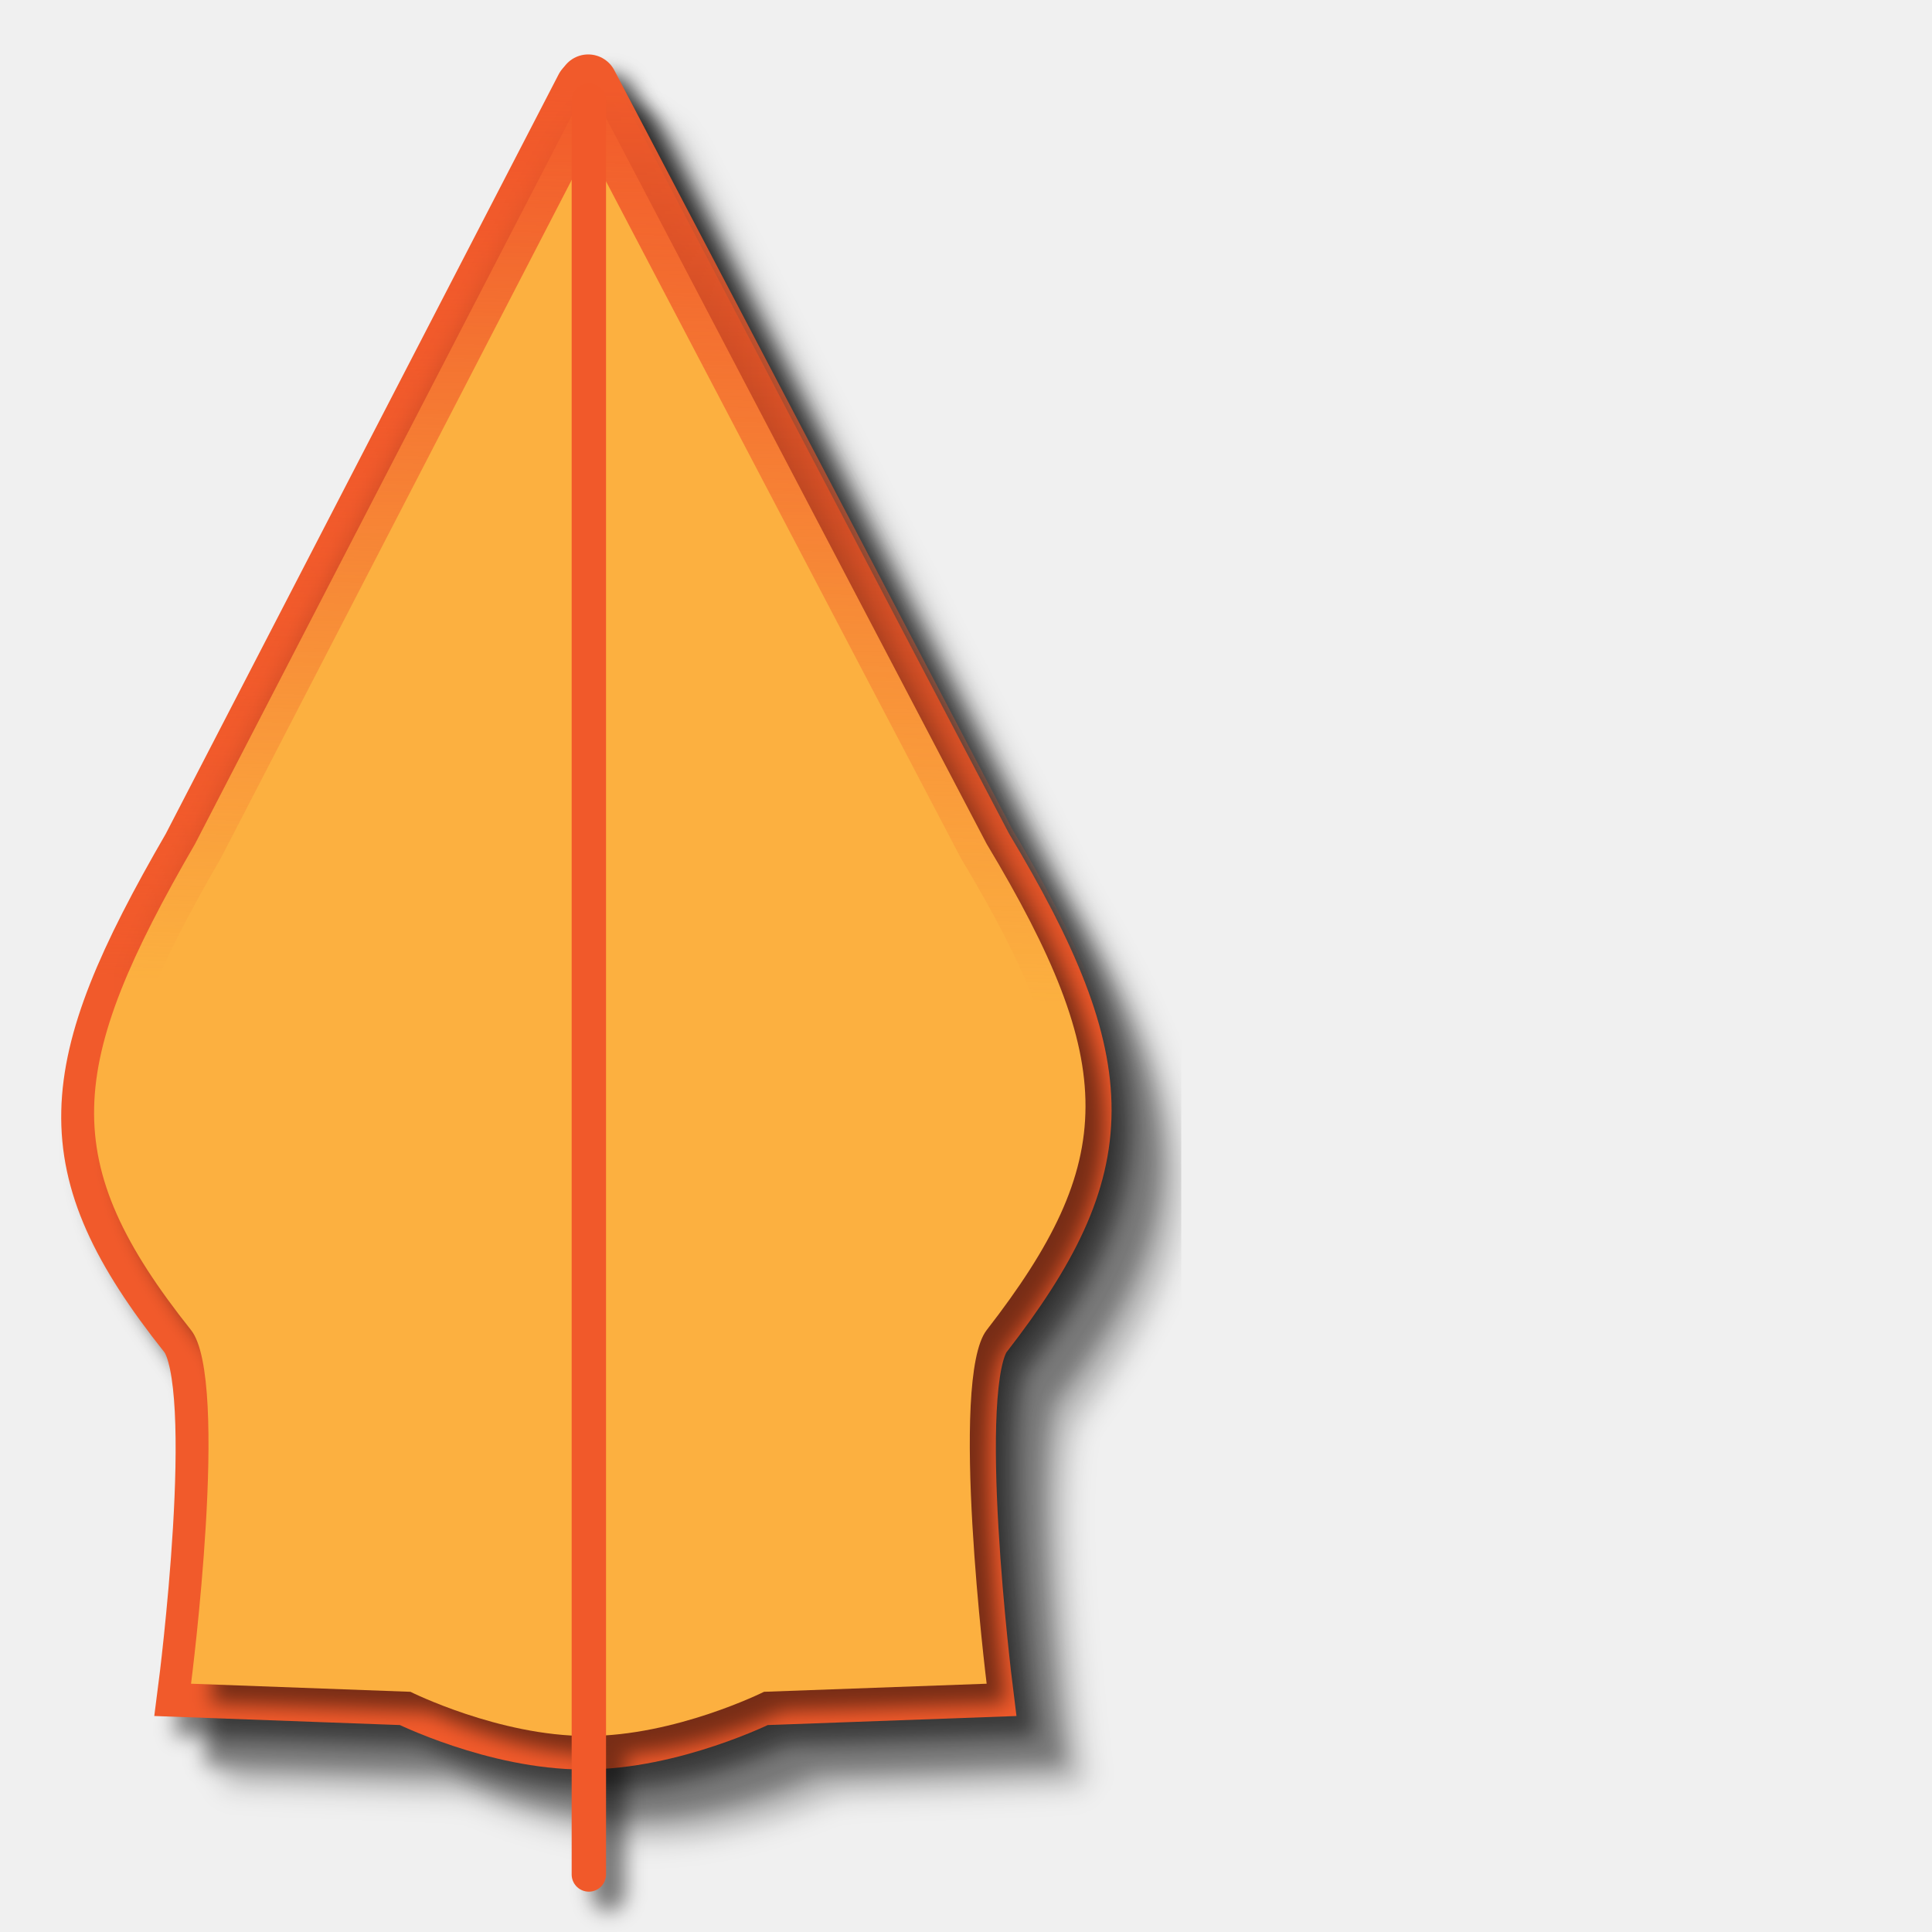
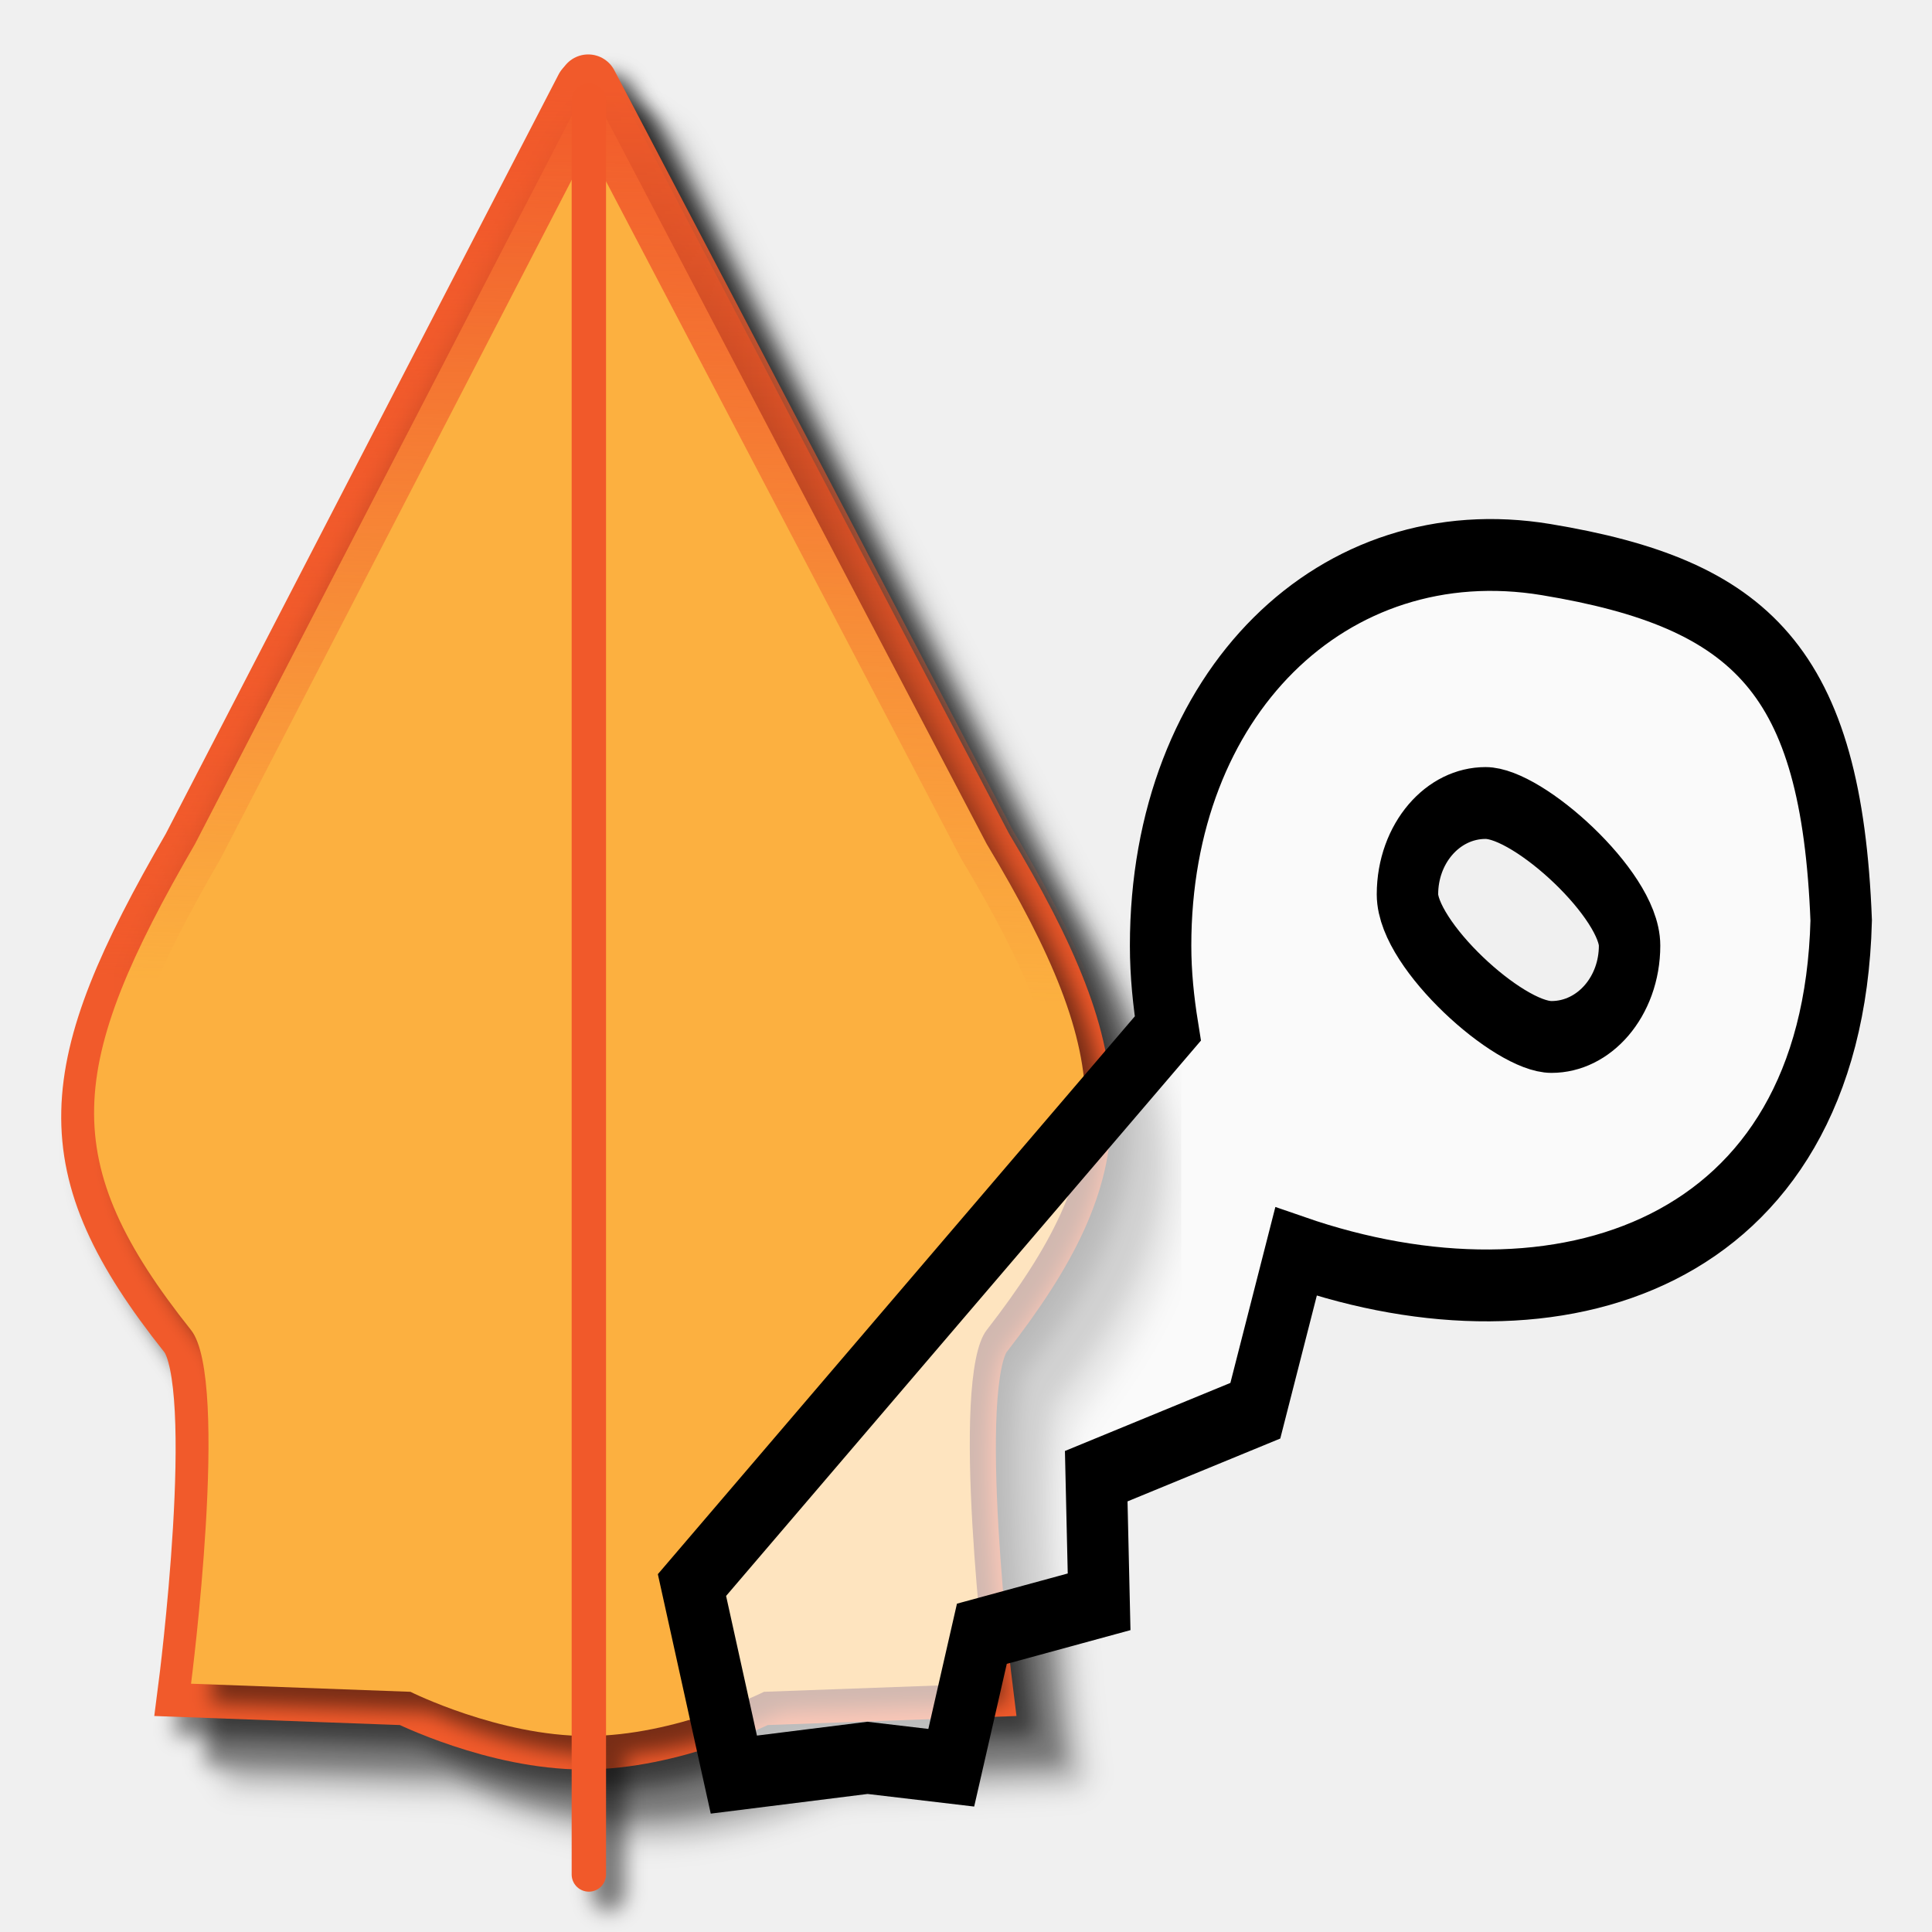
<svg xmlns="http://www.w3.org/2000/svg" xmlns:xlink="http://www.w3.org/1999/xlink" version="1.1" id="Layer_1" x="0px" y="0px" width="64" height="64" viewBox="0 0 64 64" enable-background="new 0 0 567 567" xml:space="preserve">
  <defs id="defs14">
    <filter id="filter2992" color-interpolation-filters="sRGB">
      <feFlood id="feFlood2994" flood-opacity="0.5" flood-color="rgb(0,0,0)" result="flood" />
      <feComposite id="feComposite2996" in2="SourceGraphic" in="flood" operator="in" result="composite1" />
      <feGaussianBlur id="feGaussianBlur2998" stdDeviation="2" result="blur" />
      <feOffset id="feOffset3000" dx="4" dy="4" result="offset" />
      <feComposite id="feComposite3002" in2="offset" in="SourceGraphic" operator="over" result="composite2" />
    </filter>
    <filter color-interpolation-filters="sRGB" id="filter2992-6" style="color-interpolation-filters:sRGB;">
      <feFlood id="feFlood2994-6" flood-opacity="0.5" flood-color="rgb(0,0,0)" result="flood" />
      <feComposite id="feComposite2996-1" in2="SourceGraphic" in="flood" operator="in" result="composite1" />
      <feGaussianBlur id="feGaussianBlur2998-2" stdDeviation="2" result="blur" />
      <feOffset id="feOffset3000-4" dx="4" dy="4" result="offset" />
      <feComposite id="feComposite3002-7" in2="offset" in="SourceGraphic" operator="over" result="fbSourceGraphic" />
      <feColorMatrix result="fbSourceGraphicAlpha" in="fbSourceGraphic" values="0 0 0 -1 0 0 0 0 -1 0 0 0 0 -1 0 0 0 0 1 0" id="feColorMatrix4040" />
      <feFlood id="feFlood4042" flood-opacity="0.5" flood-color="rgb(0,0,0)" result="flood" in="fbSourceGraphic" />
      <feComposite id="feComposite4044" in2="fbSourceGraphic" in="flood" operator="in" result="composite1" />
      <feGaussianBlur id="feGaussianBlur4046" in="composite" stdDeviation="2" result="blur" />
      <feOffset id="feOffset4048" dx="10" dy="10" result="offset" />
      <feComposite id="feComposite4050" in2="offset" in="fbSourceGraphic" operator="over" result="composite2" />
    </filter>
    <filter color-interpolation-filters="sRGB" id="filter2992-5">
      <feFlood id="feFlood2994-8" flood-opacity="0.5" flood-color="rgb(0,0,0)" result="flood" />
      <feComposite id="feComposite2996-8" in2="SourceGraphic" in="flood" operator="in" result="composite1" />
      <feGaussianBlur id="feGaussianBlur2998-5" stdDeviation="2" result="blur" />
      <feOffset id="feOffset3000-0" dx="4" dy="4" result="offset" />
      <feComposite id="feComposite3002-0" in2="offset" in="SourceGraphic" operator="over" result="composite2" />
    </filter>
    <linearGradient xlink:href="#linearGradient3786-3" id="linearGradient3792-9" x1="299.626" y1="77.762" x2="294.993" y2="261.762" gradientUnits="userSpaceOnUse" />
    <linearGradient id="linearGradient3786-3">
      <stop style="stop-color:#f15a2b;stop-opacity:1;" offset="0" id="stop3788-7" />
      <stop style="stop-color:#f15a2b;stop-opacity:0;" offset="1" id="stop3790-0" />
    </linearGradient>
  </defs>
  <g id="layer1" style="display:inline" transform="translate(0,-503)">
    <g style="filter:url(#filter2992-6)" transform="matrix(0.1626933,0,0,0.1626933,-3.152667,489.8881)" id="g3780">
      <path style="fill:#fcb040;stroke:#f15a2b;stroke-width:12;stroke-linecap:round" id="path3782" d="m 138.45,98.497 -80.049,154.74 c -26.372,45.508 -28.15,64.647 -0.818,99 8.002,10.058 0,72 0,72 l 44.667,1.647 c 0,0 18,9 36,9 18,0 36,-9 36,-9 l 45.332,-1.647 c 0,0 -7.729,-62.042 0,-72 26.668,-34.353 27,-54 0,-99 l -81.132,-154.74" />
    </g>
    <g id="layer3" style="display:none" />
  </g>
  <g id="layer2" transform="translate(0,-503)" style="display:inline">
    <g id="g6" transform="matrix(0.1626933,0,0,0.1626933,-28.69903,493.2292)" style="filter:url(#filter2992-5)">
      <path d="m 296.164,77.14 -80.049,154.74 c -26.372,45.508 -28.15,64.647 -0.818,99 8.002,10.058 0,72 0,72 l 44.667,1.647 c 0,0 18,9 36,9 18,0 36,-9 36,-9 l 45.332,-1.647 c 0,0 -7.729,-62.042 0,-72 26.668,-34.353 27,-54 0,-99 L 296.164,77.14" id="path8" style="fill:#fcb040;stroke:url(#linearGradient3792-9);stroke-width:12;stroke-linecap:round" />
      <line stroke-miterlimit="10" x1="296.297" y1="80.528" x2="296.297" y2="441.722" id="line10" style="fill:none;stroke:#f1592a;stroke-width:7;stroke-linecap:round;stroke-miterlimit:10" />
    </g>
  </g>
  <g id="layer4" transform="translate(0,-503)" style="display:inline">
    <g id="g3210" transform="matrix(0.8365942,0,0,0.9784553,25.69404,526.5995)" style="stroke-width:2.432;stroke-miterlimit:4;stroke-dasharray:none">
      <g id="Layer_1-1" style="stroke-width:2.432;stroke-miterlimit:4;stroke-dasharray:none" />
      <g id="key_x5F_fill" style="stroke-width:2.432;stroke-miterlimit:4;stroke-dasharray:none" transform="translate(0.6631594,3.402068)">
-         <path id="path3202" d="m -93.083,-18.904 c -8.426,-1.195 -15.271,4.527 -15.271,13.068 0,0.966 0.114,1.897 0.285,2.808 l -18.841,18.841 1.658,6.417 5.293,-0.567 3.316,0.335 1.212,-4.536 4.642,-1.082 -0.114,-4.253 6.3,-2.216 1.611,-5.388 c 10.289,3.047 21.24,0.245 21.588,-11.21 -0.387,-8.458 -3.524,-11.06 -11.678,-12.217 z m 0.206,16.16 c -1.709,0 -5.702,-3.119 -5.702,-4.828 0,-1.709 1.384,-3.093 3.093,-3.093 1.709,0 5.702,3.119 5.702,4.828 0,1.709 -1.384,3.093 -3.093,3.093 z" style="fill:#ffffff;fill-opacity:0.664;stroke:#000000;stroke-width:2.432;stroke-miterlimit:4;stroke-opacity:1;stroke-dasharray:none" />
+         <path id="path3202" d="m 29.851,-8.575 c -8.426,-1.195 -15.271,4.527 -15.271,13.068 0,0.966 0.114,1.897 0.285,2.808 l -18.841,18.841 1.658,6.417 5.293,-0.567 3.316,0.335 1.212,-4.536 4.642,-1.082 -0.114,-4.253 6.3,-2.216 1.611,-5.388 C 30.231,17.9 41.181,15.098 41.529,3.642 41.143,-4.816 38.005,-7.418 29.851,-8.575 z M 30.057,7.586 c -1.709,0 -5.702,-3.119 -5.702,-4.828 0,-1.709 1.384,-3.093 3.093,-3.093 1.709,0 5.702,3.119 5.702,4.828 0,1.709 -1.384,3.093 -3.093,3.093 z" style="fill:#ffffff;fill-opacity:0.664;stroke:#000000;stroke-width:2.432;stroke-miterlimit:4;stroke-opacity:1;stroke-dasharray:none" />
      </g>
    </g>
  </g>
</svg>
